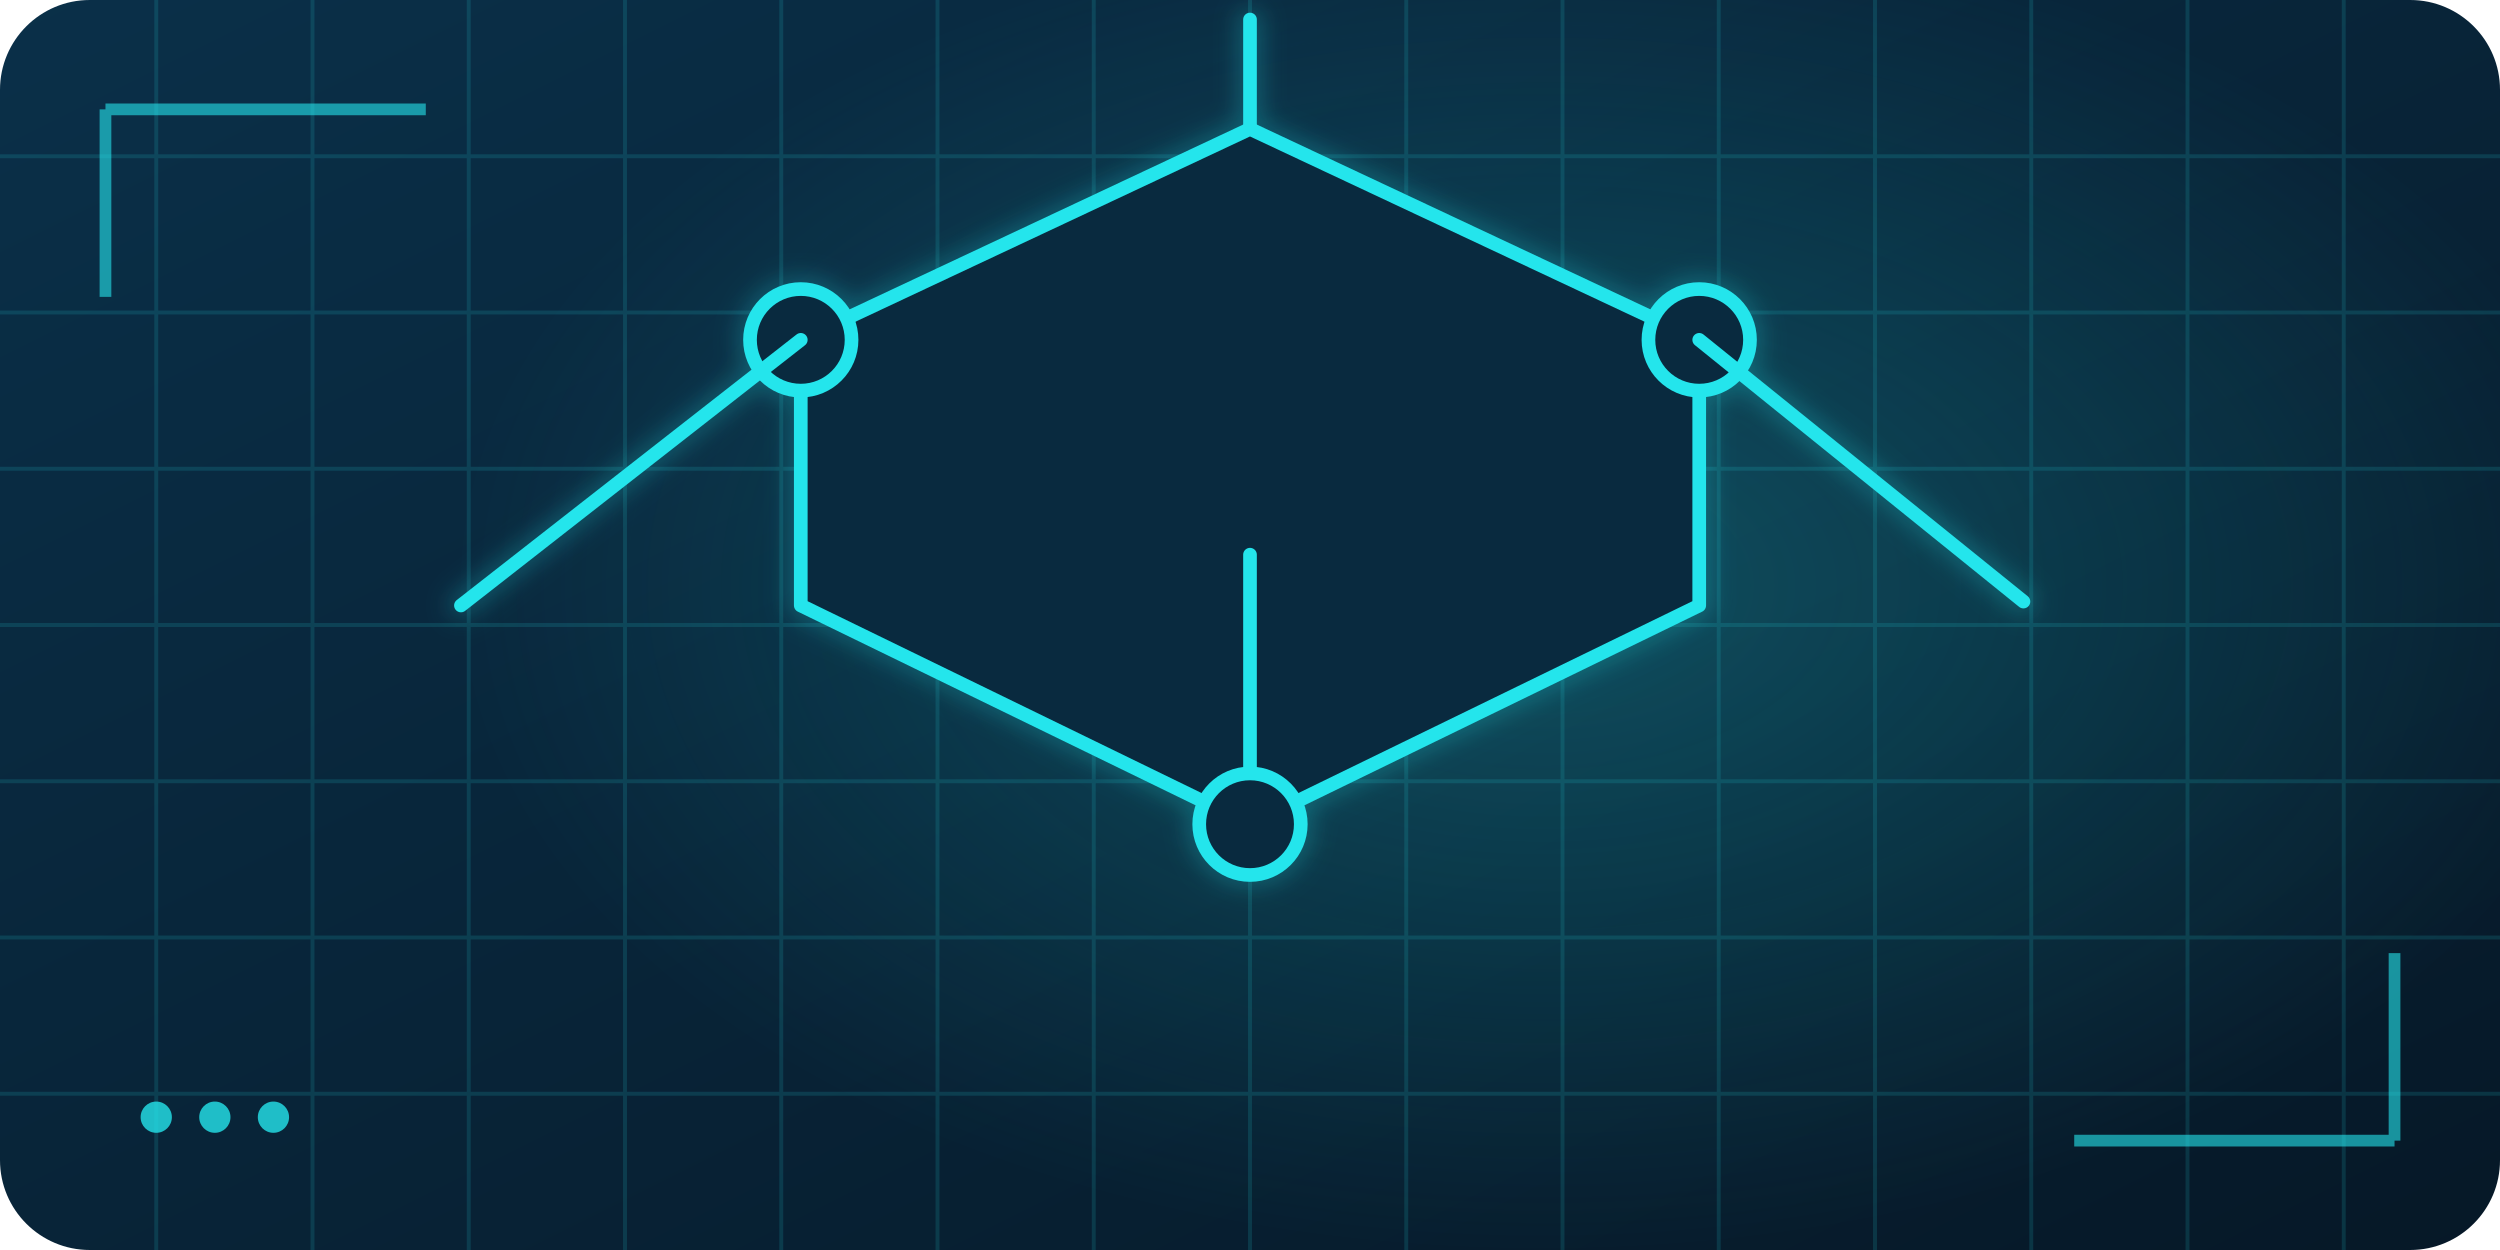
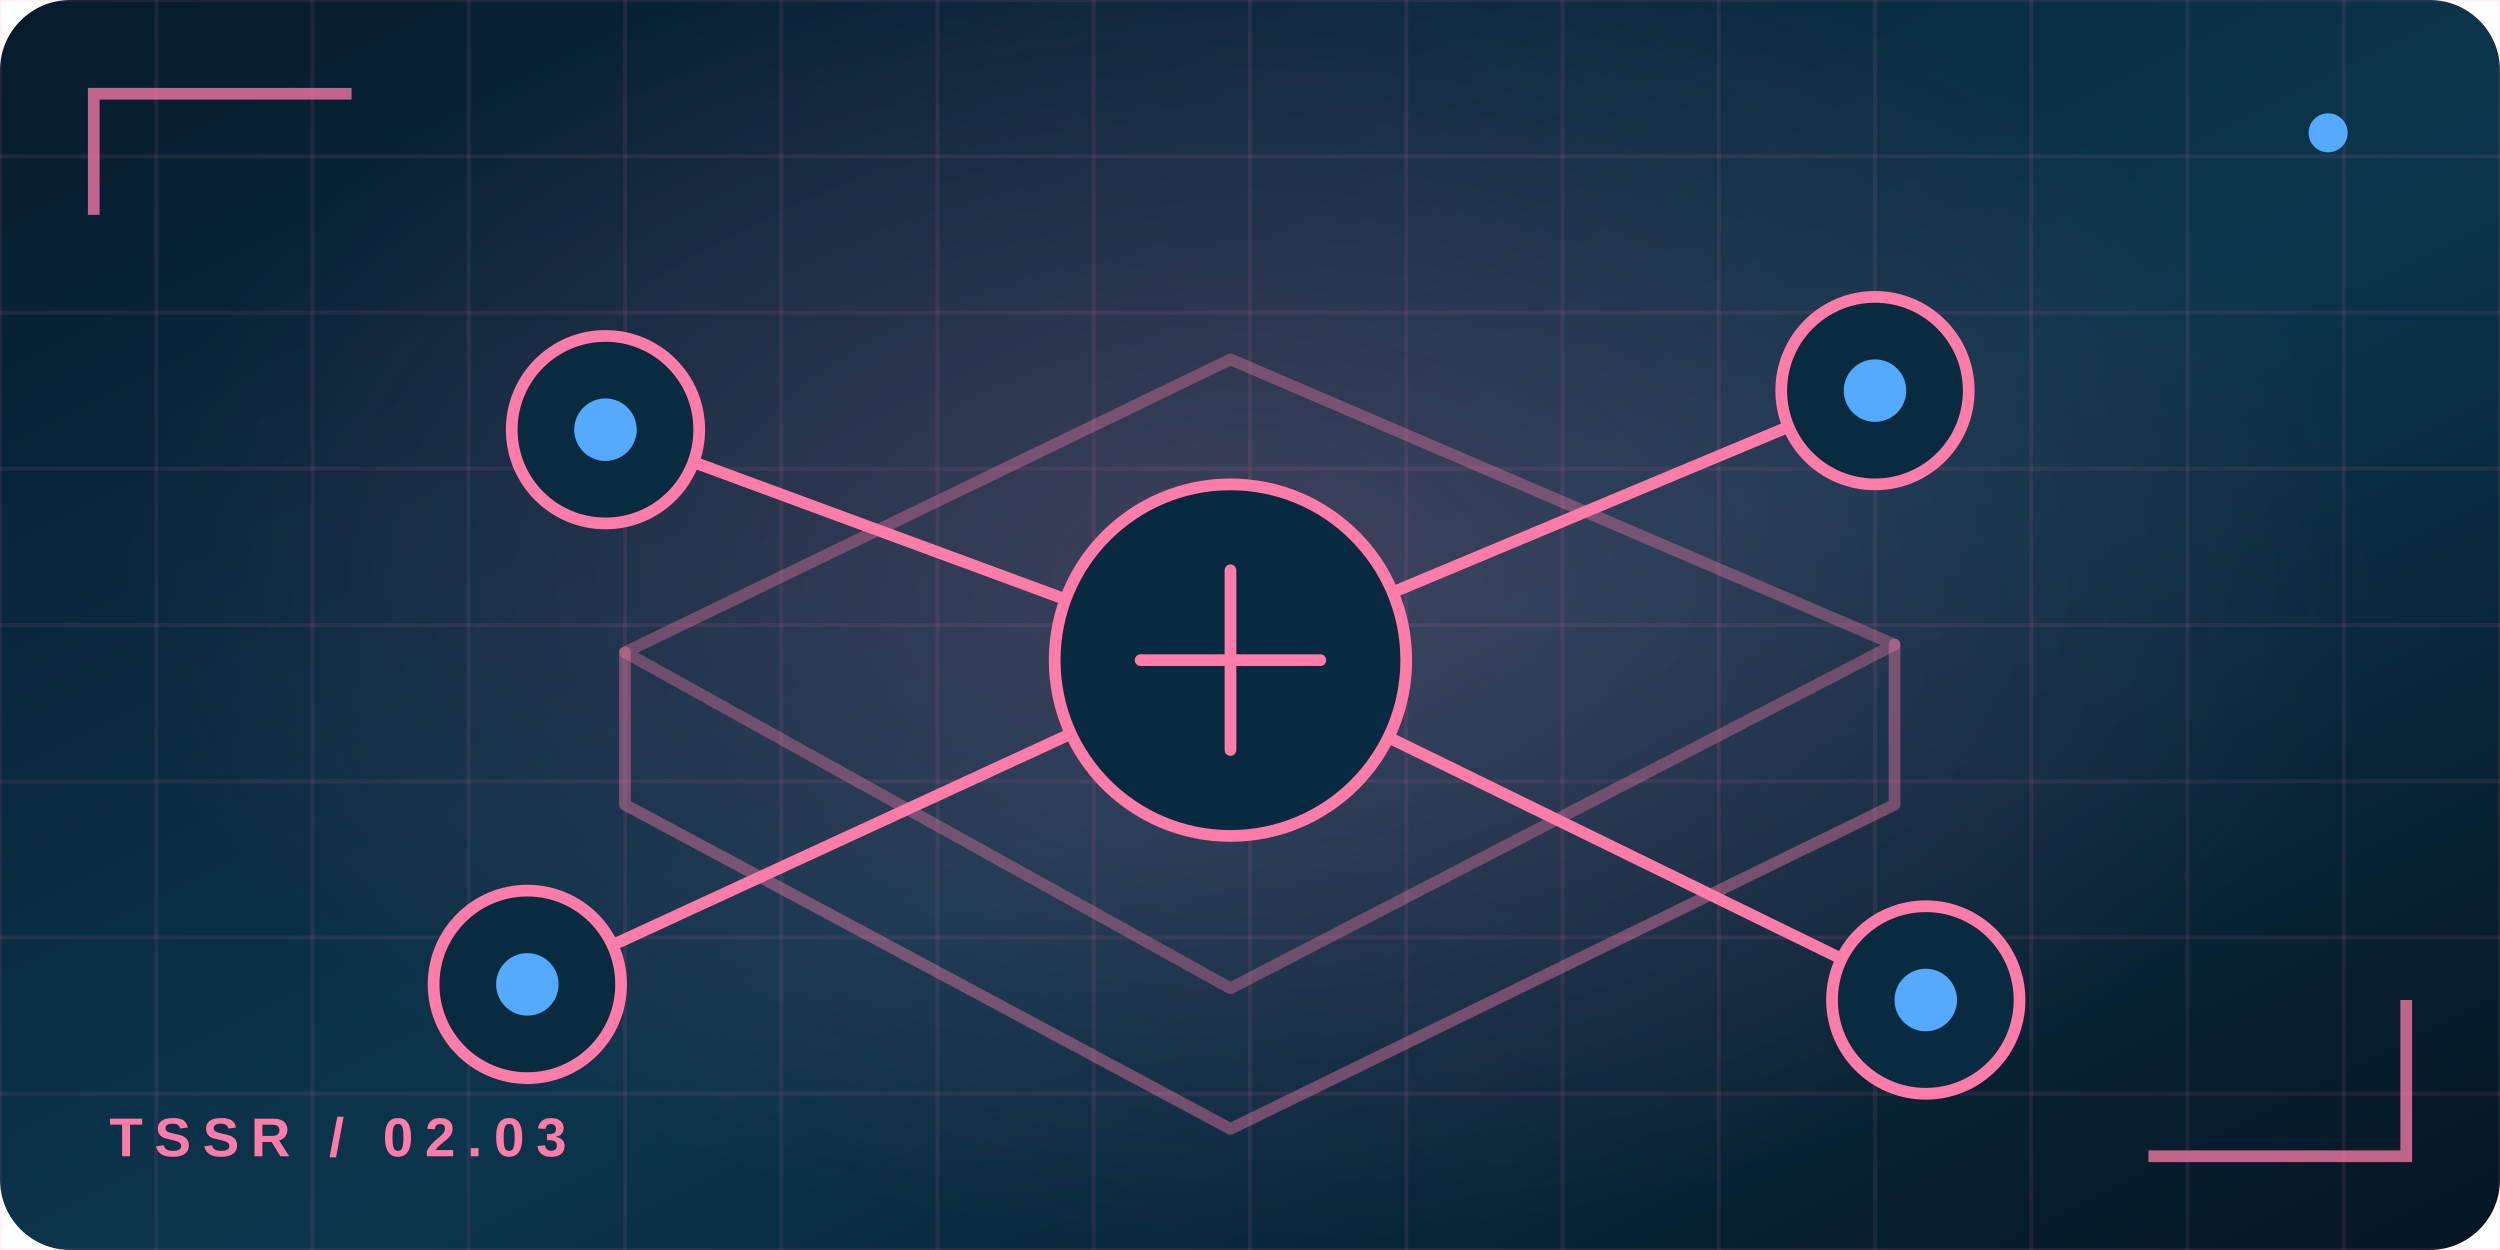
<svg xmlns="http://www.w3.org/2000/svg" viewBox="0 0 640 320" role="img" aria-label="L’adressage IP">
  <defs>
-     <linearGradient id="bg" x2="1" y2="1">
-       <stop stop-color="#0a3049" />
-       <stop offset="1" stop-color="#061827" />
+     <linearGradient id="b" x2="1" y2="1">
+       <stop stop-color="#071b2d" />
+       <stop offset=".55" stop-color="#0b354c" />
+       <stop offset="1" stop-color="#051523" />
    </linearGradient>
-     <radialGradient id="halo">
-       <stop stop-color="#24e5ec" stop-opacity=".23" />
-       <stop offset="1" stop-color="#24e5ec" stop-opacity="0" />
+     <radialGradient id="g">
+       <stop stop-color="#ff7ca9" stop-opacity=".22" />
+       <stop offset="1" stop-color="#ff7ca9" stop-opacity="0" />
    </radialGradient>
-     <filter id="glow">
-       <feGaussianBlur stdDeviation="3" />
-     </filter>
  </defs>
-   <rect width="640" height="320" rx="23" fill="url(#bg)" />
-   <ellipse cx="395" cy="150" rx="280" ry="170" fill="url(#halo)" />
-   <g opacity=".14" stroke="#24e5ec" stroke-width="1">
+   <rect width="640" height="320" rx="18" fill="url(#b)" />
+   <ellipse cx="320" cy="148" rx="290" ry="170" fill="url(#g)" />
+   <g stroke="#ff7ca9" stroke-opacity=".09" stroke-width="1">
+     <path d="M0 0V320" />
    <path d="M40 0V320" />
    <path d="M80 0V320" />
    <path d="M120 0V320" />
    <path d="M160 0V320" />
    <path d="M200 0V320" />
    <path d="M240 0V320" />
    <path d="M280 0V320" />
    <path d="M320 0V320" />
    <path d="M360 0V320" />
    <path d="M400 0V320" />
    <path d="M440 0V320" />
    <path d="M480 0V320" />
    <path d="M520 0V320" />
    <path d="M560 0V320" />
    <path d="M600 0V320" />
+     <path d="M640 0V320" />
+     <path d="M0 0H640" />
    <path d="M0 40H640" />
    <path d="M0 80H640" />
    <path d="M0 120H640" />
    <path d="M0 160H640" />
    <path d="M0 200H640" />
    <path d="M0 240H640" />
    <path d="M0 280H640" />
+     <path d="M0 320H640" />
  </g>
-   <g transform="translate(0,-5)" fill="none" stroke="#24e5ec" stroke-width="6" stroke-linecap="round" stroke-linejoin="round" opacity=".26" filter="url(#glow)">
-     <path d="M205 92L320 38L435 92L320 147Z" />
-     <path d="M205 92v68l115 56 115-56V92" />
-     <path d="M320 147v69" />
-     <circle cx="205" cy="92" r="13" />
-     <circle cx="435" cy="92" r="13" />
-     <circle cx="320" cy="216" r="13" />
-     <path d="M118 160L205 92M435 92l83 67M320 38V10" />
+   <g opacity=".75">
+     <path d="M24 55V24H90M550 296h66v-40" stroke="#ff7ca9" stroke-width="3" fill="none" />
  </g>
-   <g transform="translate(0,-5)" fill="#092a3f" stroke="#24e5ec" stroke-width="3.5" stroke-linecap="round" stroke-linejoin="round">
-     <path d="M205 92L320 38L435 92L320 147Z" />
-     <path d="M205 92v68l115 56 115-56V92" />
-     <path d="M320 147v69" />
-     <circle cx="205" cy="92" r="13" />
-     <circle cx="435" cy="92" r="13" />
-     <circle cx="320" cy="216" r="13" />
-     <path d="M118 160L205 92M435 92l83 67M320 38V10" />
+   <g stroke="#ff7ca9" stroke-width="3" fill="none" stroke-linejoin="round" stroke-linecap="round">
+     <path d="M160 167L315 92 485 165 315 253Z" opacity=".35" />
+     <path d="M160 167V206L315 289 485 206V165" opacity=".4" />
+     <path d="M315 169L155 110" />
+     <circle cx="155" cy="110" r="24" fill="#092b40" />
+     <circle cx="155" cy="110" r="8" fill="#54aaff" stroke="none" />
+     <path d="M315 169L480 100" />
+     <circle cx="480" cy="100" r="24" fill="#092b40" />
+     <circle cx="480" cy="100" r="8" fill="#54aaff" stroke="none" />
+     <path d="M315 169L135 252" />
+     <circle cx="135" cy="252" r="24" fill="#092b40" />
+     <circle cx="135" cy="252" r="8" fill="#54aaff" stroke="none" />
+     <path d="M315 169L493 256" />
+     <circle cx="493" cy="256" r="24" fill="#092b40" />
+     <circle cx="493" cy="256" r="8" fill="#54aaff" stroke="none" />
+     <circle cx="315" cy="169" r="45" fill="#082a40" />
+     <path d="M292 169h46m-23-23v46" />
  </g>
-   <path d="M27 28h82M27 28v48M613 292h-82M613 292v-48" fill="none" stroke="#24e5ec" stroke-width="3" opacity=".6" />
-   <g fill="#24e5ec" opacity=".8">
-     <circle cx="40" cy="286" r="4" />
-     <circle cx="55" cy="286" r="4" />
-     <circle cx="70" cy="286" r="4" />
-   </g>
+   <text x="28" y="296" fill="#ff7ca9" font-size="14" font-family="Arial,sans-serif" font-weight="bold" letter-spacing="3">TSSR / 02.03</text>
+   <circle cx="596" cy="34" r="5" fill="#54aaff" />
</svg>
